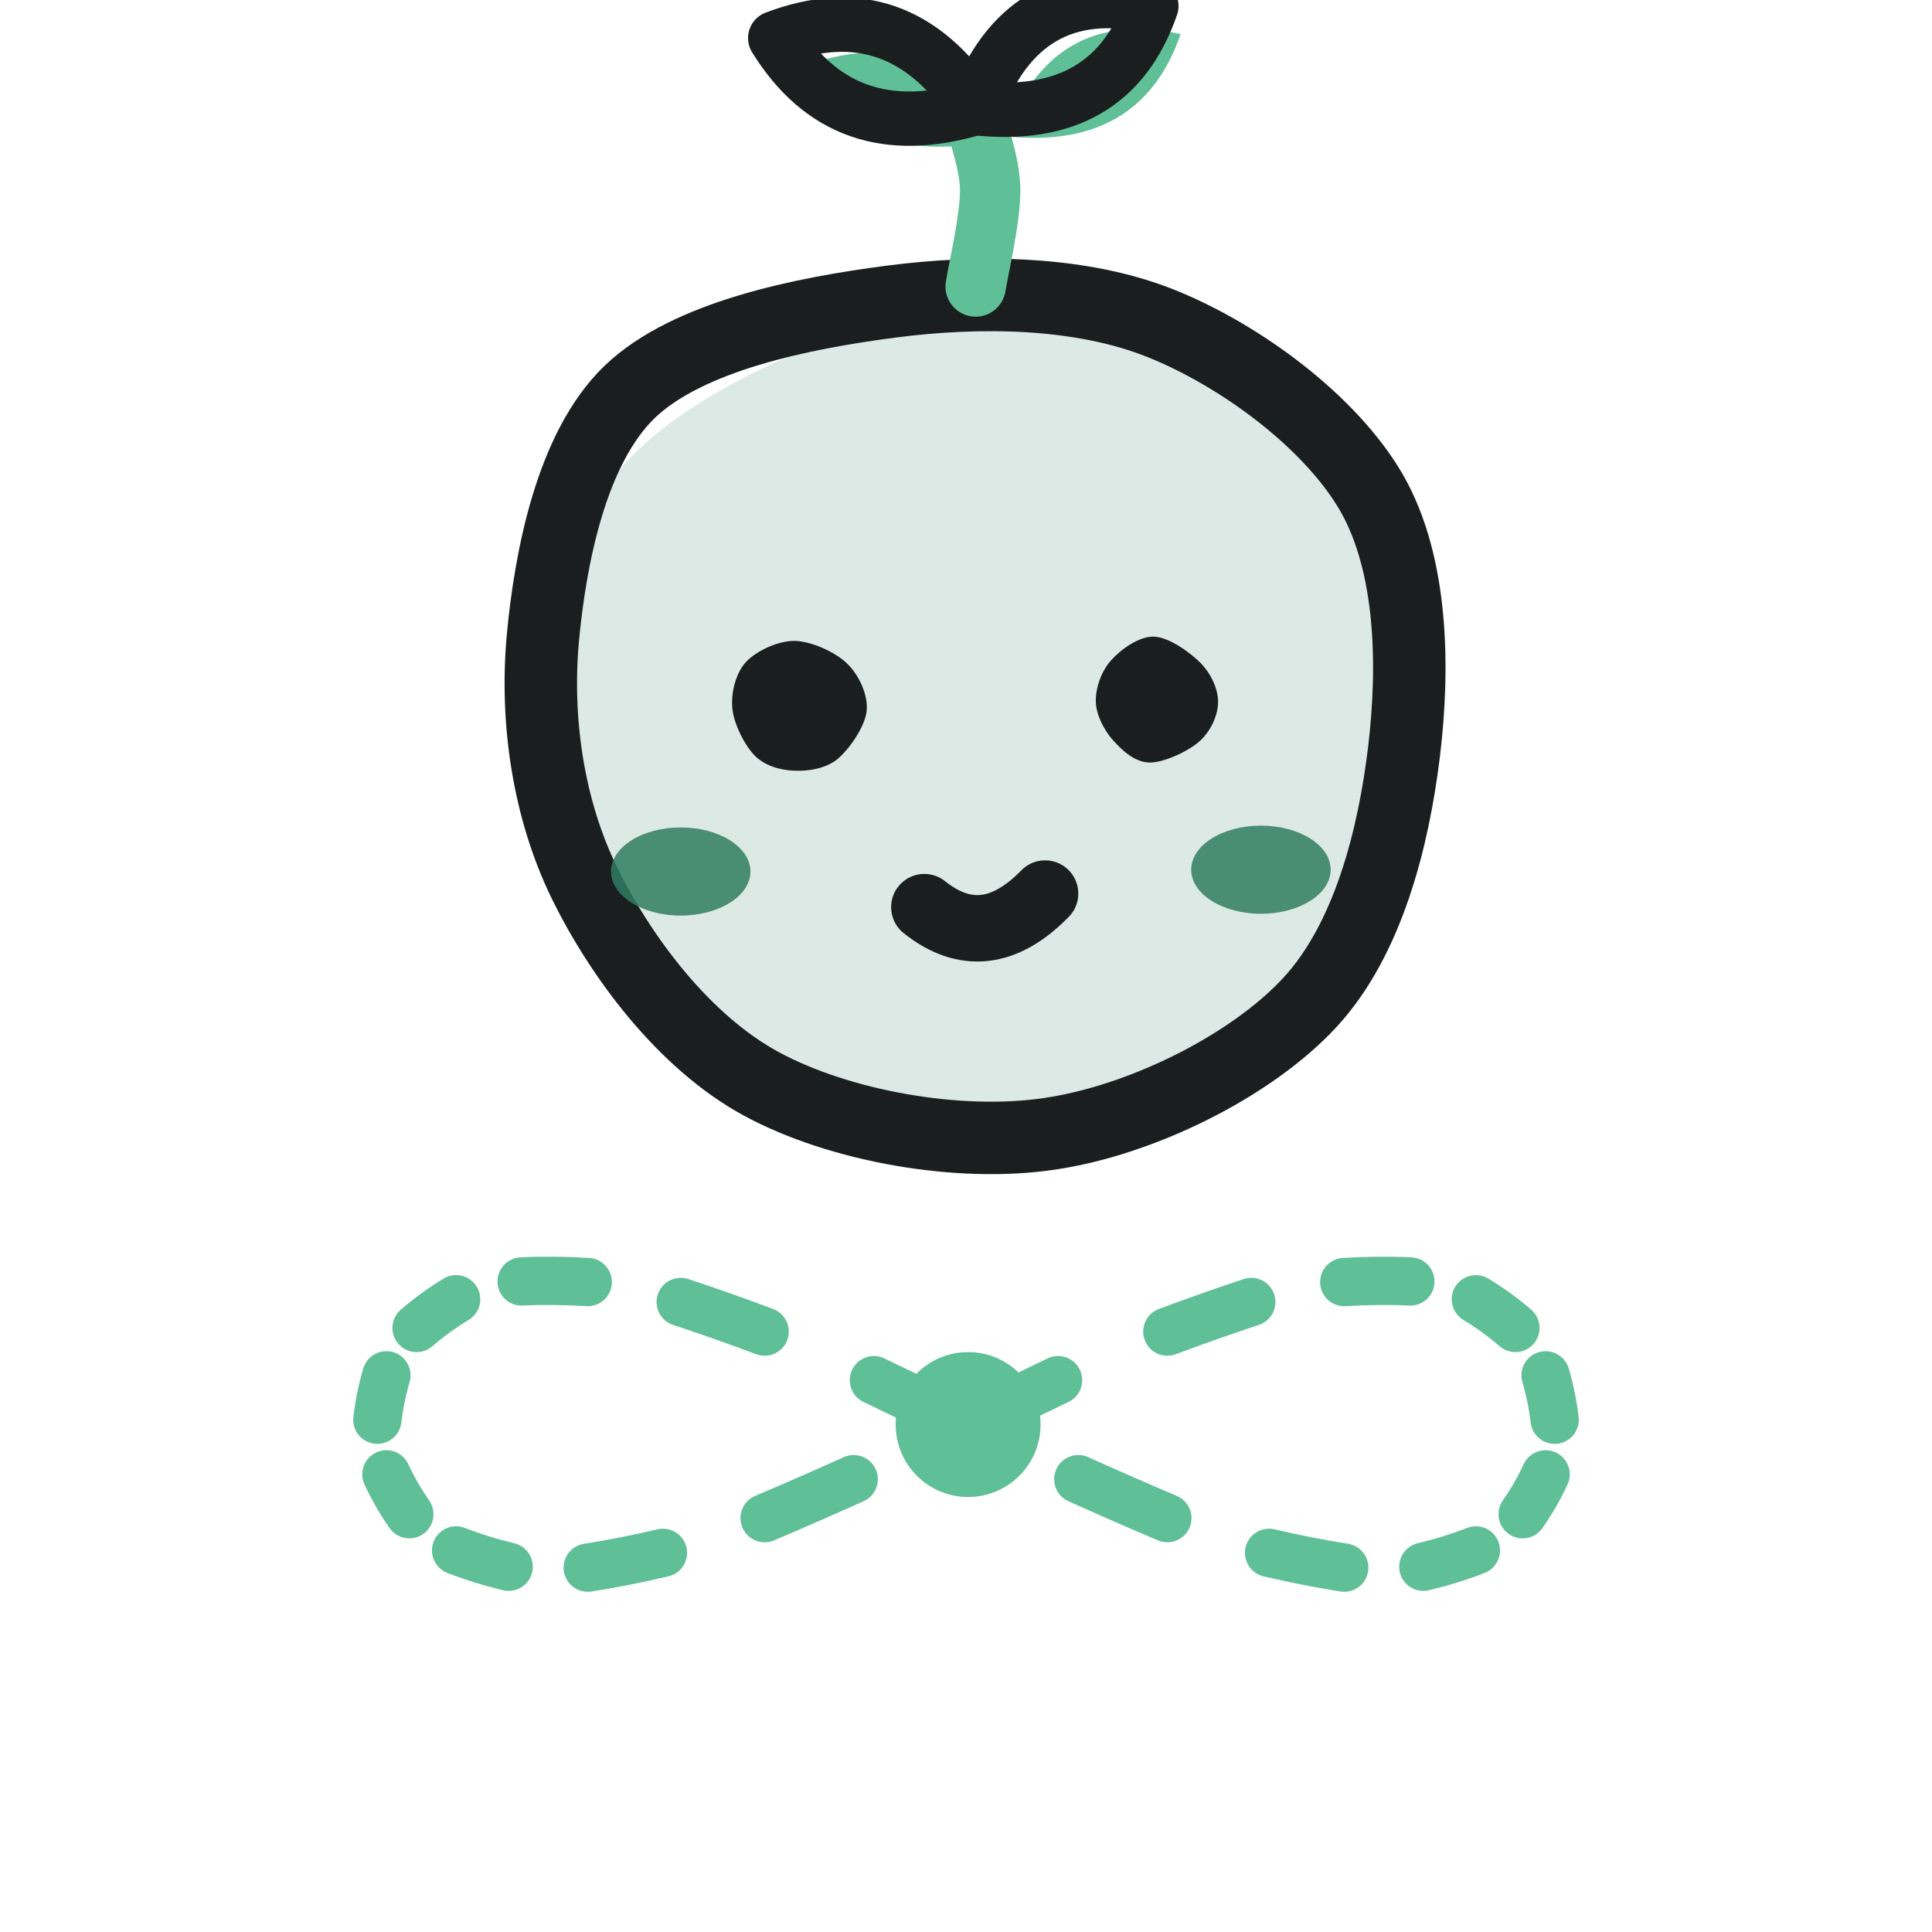
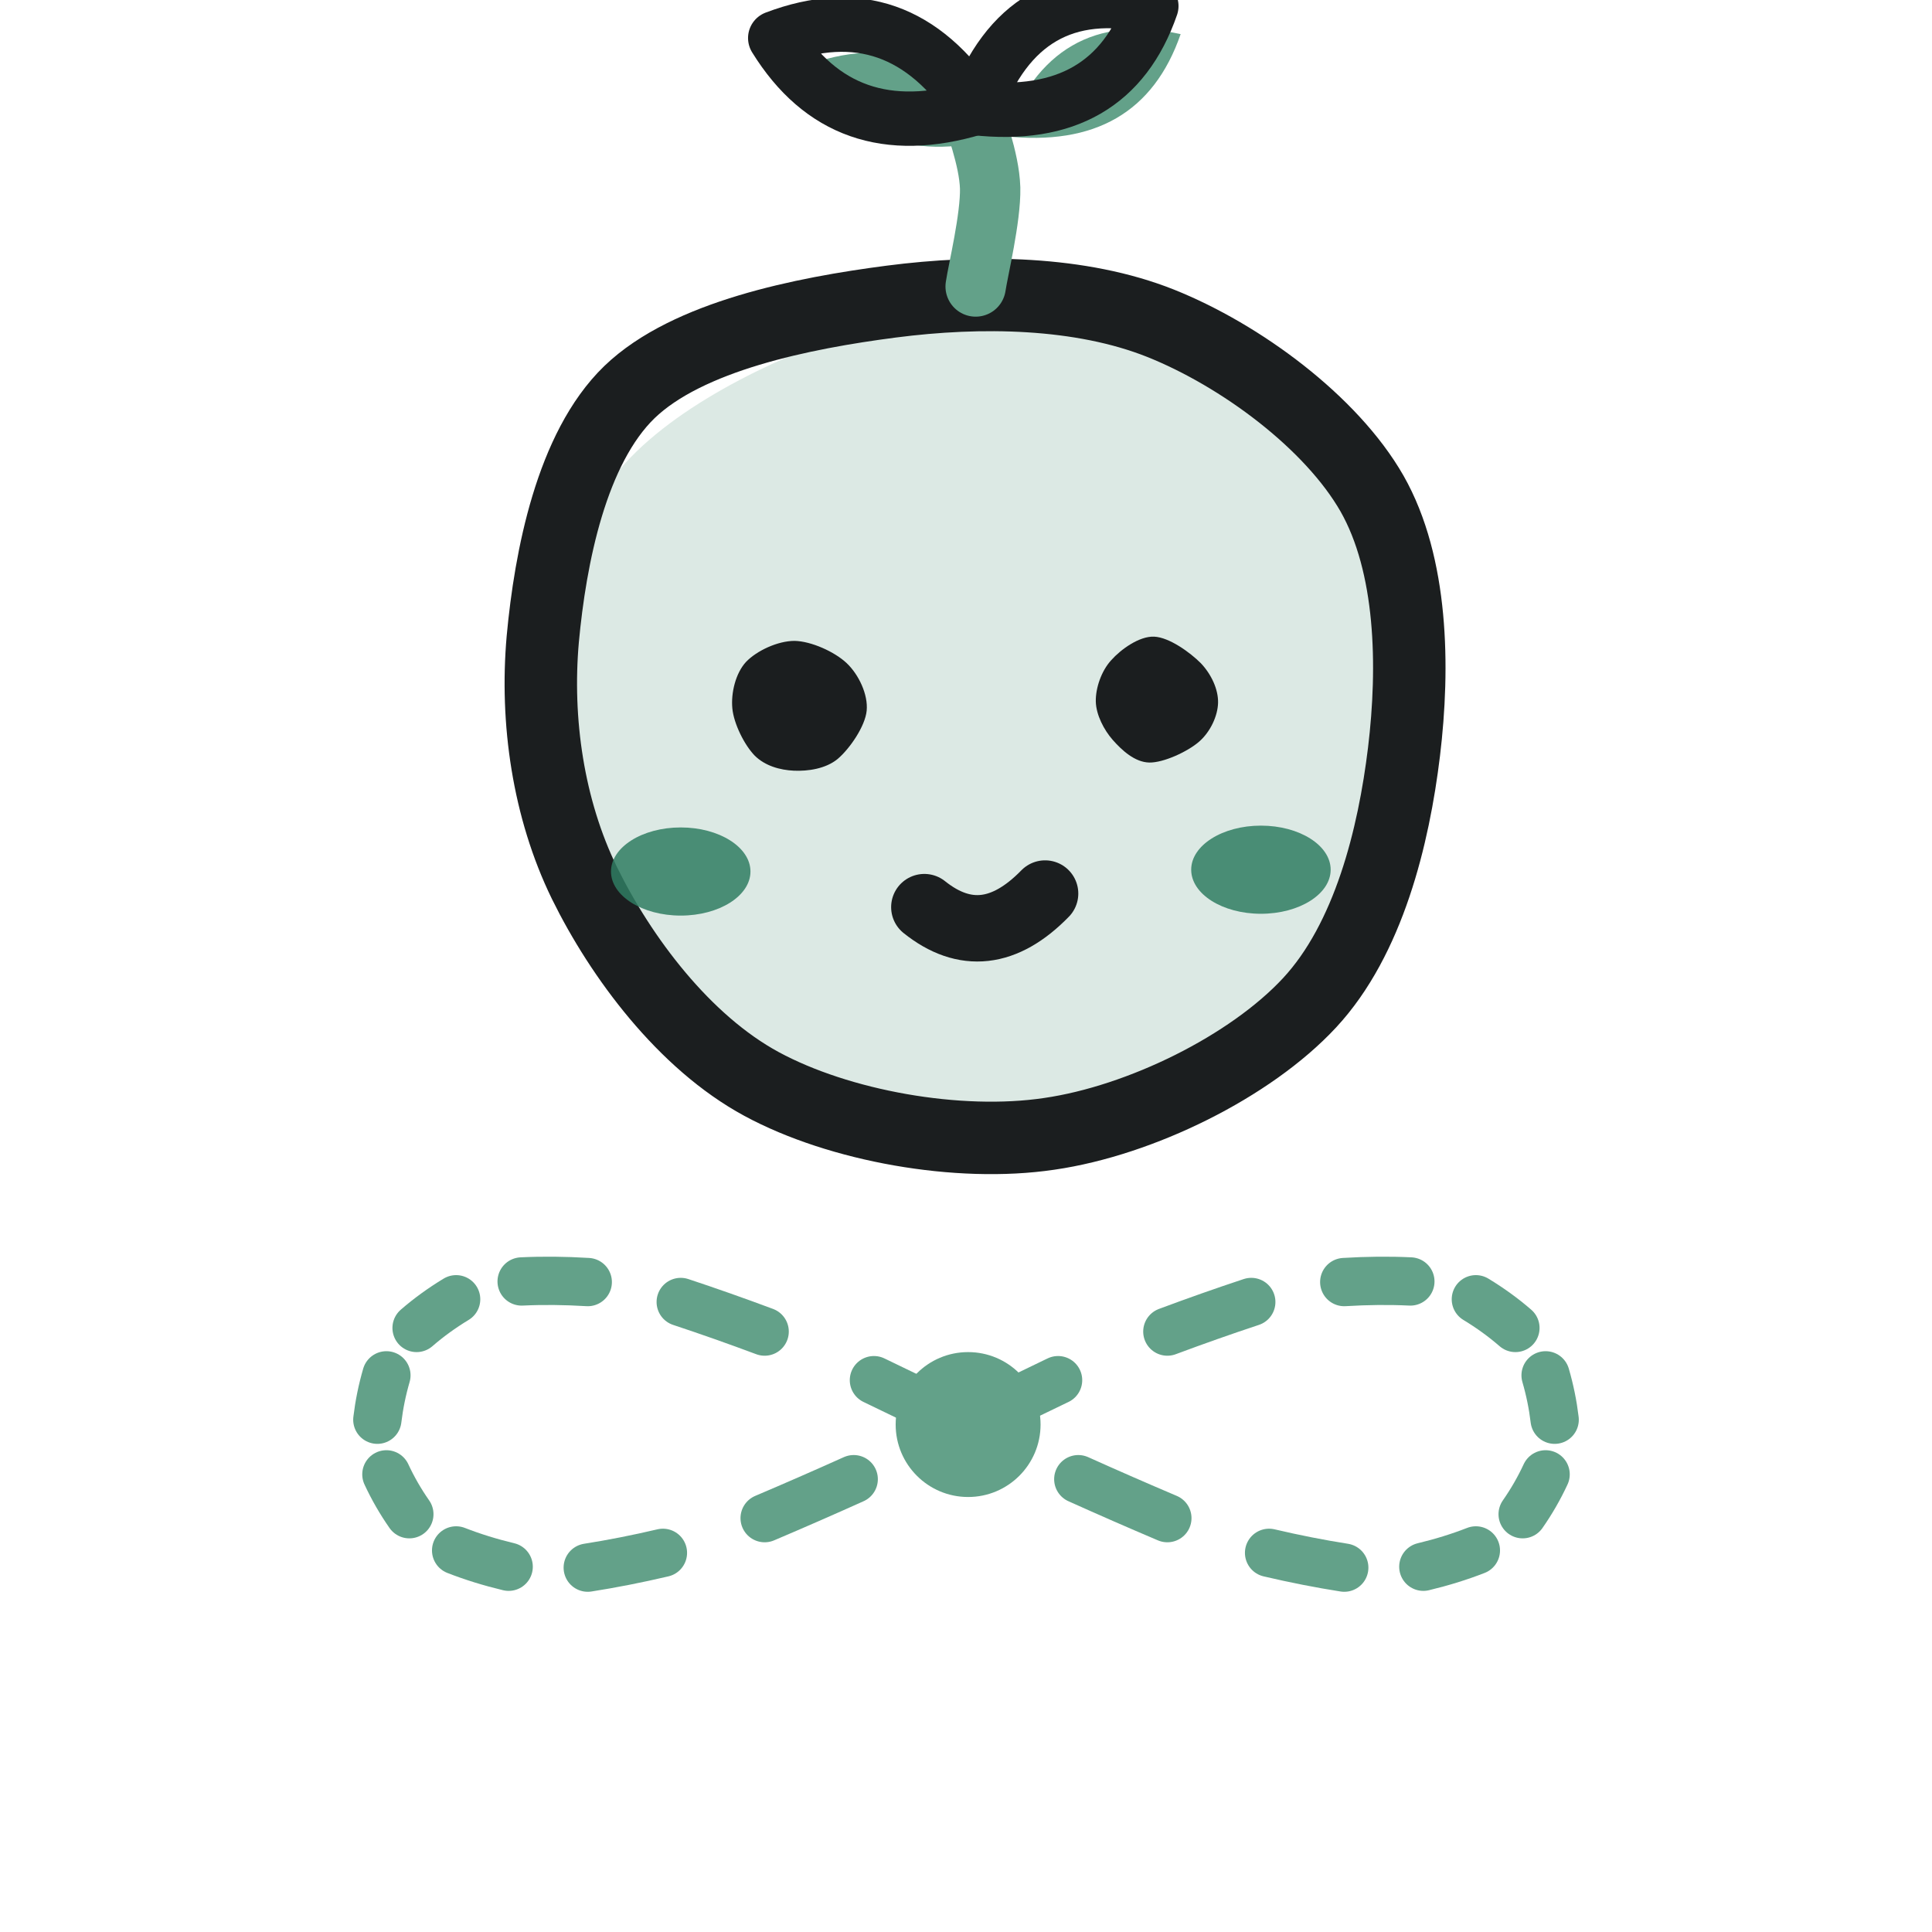
<svg xmlns="http://www.w3.org/2000/svg" viewBox="0 0 64 64" width="64" height="64">
  <path d="M27.77 11.15C30.6 10.12 34.23 9.34 37.02 10.01C39.8 10.68 42.7 13 44.46 15.16C46.22 17.31 47.38 20.29 47.59 22.94C47.8 25.59 47.17 28.81 45.7 31.08C44.24 33.34 41.47 35.47 38.8 36.53C36.13 37.58 32.52 38 29.67 37.4C26.83 36.79 23.56 35 21.73 32.9C19.9 30.81 18.97 27.61 18.69 24.82C18.41 22.03 18.54 18.45 20.06 16.17C21.57 13.9 24.95 12.18 27.77 11.15Z" fill="#DCE9E4" />
  <path d="M19.36 29.25 C18.16 26.79 17.74 23.88 17.98 21.17 C18.23 18.46 18.93 14.85 20.85 12.99 C22.78 11.13 26.6 10.37 29.53 9.99 C32.47 9.61 35.79 9.65 38.45 10.71 C41.1 11.77 44.1 13.99 45.45 16.35 C46.79 18.71 46.85 22.08 46.51 24.9 C46.17 27.71 45.34 31.11 43.38 33.22 C41.42 35.33 37.79 37.12 34.76 37.56 C31.74 38.01 27.8 37.3 25.23 35.91 C22.66 34.52 20.57 31.71 19.36 29.25Z" fill="none" stroke="#1B1E1F" stroke-width="2.4" stroke-linecap="round" stroke-linejoin="round" />
-   <path d="M33.27 4.51Q30.73 0.64 26.65 2.19Q28.9 5.83 33.27 4.51Z" fill="#5FBF97" />
-   <path d="M33.27 4.51Q37.77 5.01 39.11 1.13Q34.85 0.2 33.27 4.51Z" fill="#5FBF97" />
-   <path d="M32.32 9.49 C32.4 8.95 32.82 7.22 32.8 6.23 C32.77 5.24 32.27 4.01 32.17 3.56" fill="none" stroke="#5FBF97" stroke-width="2" stroke-linecap="round" stroke-linejoin="round" />
+   <path d="M33.27 4.51Q30.73 0.64 26.65 2.19Q28.9 5.83 33.27 4.51Z" fill="#63A189" />
+   <path d="M33.27 4.51Q37.77 5.01 39.11 1.13Q34.85 0.2 33.27 4.51Z" fill="#63A189" />
+   <path d="M32.32 9.49 C32.4 8.95 32.82 7.22 32.8 6.23 C32.77 5.24 32.27 4.01 32.17 3.56" fill="none" stroke="#63A189" stroke-width="2" stroke-linecap="round" stroke-linejoin="round" />
  <path d="M32.3 3.58 Q29.76 -0.29 25.68 1.26 Q27.93 4.9 32.3 3.58Z" fill="none" stroke="#1B1E1F" stroke-width="1.8" stroke-linecap="round" stroke-linejoin="round" />
  <path d="M32.3 3.58 Q36.8 4.08 38.14 0.2 Q33.88 -0.73 32.3 3.58Z" fill="none" stroke="#1B1E1F" stroke-width="1.8" stroke-linecap="round" stroke-linejoin="round" />
  <ellipse cx="22.55" cy="28.87" rx="2.31" ry="1.46" fill="#2F7D62" fill-opacity="0.85" />
  <ellipse cx="41.77" cy="28.81" rx="2.31" ry="1.46" fill="#2F7D62" fill-opacity="0.85" />
  <path d="M30.62 30.05 Q32.62 31.65 34.62 29.6" fill="none" stroke="#1B1E1F" stroke-width="2.2" stroke-linecap="round" stroke-linejoin="round" />
-   <path d="M32 47.2 Q33.53 46.45 35.05 45.72" fill="none" stroke="#5FBF97" stroke-width="1.6" stroke-linecap="round" stroke-linejoin="round" />
-   <path d="M38.67 44.11 Q40.09 43.58 41.45 43.13" fill="none" stroke="#5FBF97" stroke-width="1.6" stroke-linecap="round" stroke-linejoin="round" />
-   <path d="M44.53 42.47 Q45.67 42.4 46.72 42.45" fill="none" stroke="#5FBF97" stroke-width="1.6" stroke-linecap="round" stroke-linejoin="round" />
-   <path d="M48.89 43.04 Q49.6 43.47 50.2 43.99" fill="none" stroke="#5FBF97" stroke-width="1.6" stroke-linecap="round" stroke-linejoin="round" />
-   <path d="M51.2 45.56 Q51.41 46.28 51.5 47.03" fill="none" stroke="#5FBF97" stroke-width="1.6" stroke-linecap="round" stroke-linejoin="round" />
-   <path d="M51.2 48.84 Q50.88 49.53 50.44 50.16" fill="none" stroke="#5FBF97" stroke-width="1.6" stroke-linecap="round" stroke-linejoin="round" />
-   <path d="M48.89 51.36 Q48.07 51.68 47.15 51.9" fill="none" stroke="#5FBF97" stroke-width="1.6" stroke-linecap="round" stroke-linejoin="round" />
-   <path d="M44.53 51.93 Q43.32 51.74 42.04 51.44" fill="none" stroke="#5FBF97" stroke-width="1.6" stroke-linecap="round" stroke-linejoin="round" />
-   <path d="M38.67 50.29 Q37.21 49.67 35.72 49" fill="none" stroke="#5FBF97" stroke-width="1.6" stroke-linecap="round" stroke-linejoin="round" />
-   <path d="M32 47.2 Q30.47 46.45 28.95 45.72" fill="none" stroke="#5FBF97" stroke-width="1.6" stroke-linecap="round" stroke-linejoin="round" />
-   <path d="M25.33 44.11 Q23.91 43.58 22.55 43.13" fill="none" stroke="#5FBF97" stroke-width="1.6" stroke-linecap="round" stroke-linejoin="round" />
-   <path d="M19.47 42.47 Q18.33 42.4 17.28 42.45" fill="none" stroke="#5FBF97" stroke-width="1.6" stroke-linecap="round" stroke-linejoin="round" />
-   <path d="M15.11 43.04 Q14.4 43.47 13.8 43.99" fill="none" stroke="#5FBF97" stroke-width="1.6" stroke-linecap="round" stroke-linejoin="round" />
-   <path d="M12.8 45.56 Q12.59 46.28 12.5 47.03" fill="none" stroke="#5FBF97" stroke-width="1.6" stroke-linecap="round" stroke-linejoin="round" />
-   <path d="M12.8 48.84 Q13.12 49.53 13.56 50.16" fill="none" stroke="#5FBF97" stroke-width="1.6" stroke-linecap="round" stroke-linejoin="round" />
-   <path d="M15.11 51.36 Q15.93 51.68 16.85 51.9" fill="none" stroke="#5FBF97" stroke-width="1.6" stroke-linecap="round" stroke-linejoin="round" />
-   <path d="M19.47 51.93 Q20.68 51.74 21.96 51.44" fill="none" stroke="#5FBF97" stroke-width="1.6" stroke-linecap="round" stroke-linejoin="round" />
-   <path d="M25.33 50.29 Q26.79 49.67 28.28 49" fill="none" stroke="#5FBF97" stroke-width="1.6" stroke-linecap="round" stroke-linejoin="round" />
-   <circle cx="32.07" cy="47.19" r="2.4" fill="#5FBF97" />
+   <path d="M32 47.2 Q33.53 46.45 35.05 45.72" fill="none" stroke="#63A189" stroke-width="1.6" stroke-linecap="round" stroke-linejoin="round" />
+   <path d="M38.67 44.11 Q40.09 43.58 41.45 43.13" fill="none" stroke="#63A189" stroke-width="1.6" stroke-linecap="round" stroke-linejoin="round" />
+   <path d="M44.53 42.47 Q45.67 42.4 46.72 42.45" fill="none" stroke="#63A189" stroke-width="1.6" stroke-linecap="round" stroke-linejoin="round" />
+   <path d="M48.89 43.04 Q49.6 43.47 50.2 43.99" fill="none" stroke="#63A189" stroke-width="1.6" stroke-linecap="round" stroke-linejoin="round" />
+   <path d="M51.2 45.56 Q51.41 46.28 51.5 47.03" fill="none" stroke="#63A189" stroke-width="1.6" stroke-linecap="round" stroke-linejoin="round" />
+   <path d="M51.2 48.84 Q50.88 49.53 50.44 50.16" fill="none" stroke="#63A189" stroke-width="1.6" stroke-linecap="round" stroke-linejoin="round" />
+   <path d="M48.89 51.36 Q48.07 51.68 47.15 51.9" fill="none" stroke="#63A189" stroke-width="1.6" stroke-linecap="round" stroke-linejoin="round" />
+   <path d="M44.53 51.93 Q43.32 51.74 42.04 51.44" fill="none" stroke="#63A189" stroke-width="1.6" stroke-linecap="round" stroke-linejoin="round" />
+   <path d="M38.67 50.29 Q37.21 49.67 35.72 49" fill="none" stroke="#63A189" stroke-width="1.6" stroke-linecap="round" stroke-linejoin="round" />
+   <path d="M32 47.2 Q30.47 46.45 28.95 45.72" fill="none" stroke="#63A189" stroke-width="1.6" stroke-linecap="round" stroke-linejoin="round" />
+   <path d="M25.33 44.11 Q23.91 43.58 22.55 43.13" fill="none" stroke="#63A189" stroke-width="1.6" stroke-linecap="round" stroke-linejoin="round" />
+   <path d="M19.47 42.47 Q18.33 42.4 17.28 42.45" fill="none" stroke="#63A189" stroke-width="1.6" stroke-linecap="round" stroke-linejoin="round" />
+   <path d="M15.11 43.04 Q14.4 43.47 13.8 43.99" fill="none" stroke="#63A189" stroke-width="1.6" stroke-linecap="round" stroke-linejoin="round" />
+   <path d="M12.8 45.56 Q12.59 46.28 12.5 47.03" fill="none" stroke="#63A189" stroke-width="1.6" stroke-linecap="round" stroke-linejoin="round" />
+   <path d="M12.8 48.84 Q13.12 49.53 13.56 50.16" fill="none" stroke="#63A189" stroke-width="1.6" stroke-linecap="round" stroke-linejoin="round" />
+   <path d="M15.11 51.36 Q15.93 51.68 16.85 51.9" fill="none" stroke="#63A189" stroke-width="1.6" stroke-linecap="round" stroke-linejoin="round" />
+   <path d="M19.47 51.93 Q20.68 51.74 21.96 51.44" fill="none" stroke="#63A189" stroke-width="1.6" stroke-linecap="round" stroke-linejoin="round" />
+   <path d="M25.33 50.29 Q26.79 49.67 28.28 49" fill="none" stroke="#63A189" stroke-width="1.6" stroke-linecap="round" stroke-linejoin="round" />
+   <circle cx="32.07" cy="47.19" r="2.4" fill="#63A189" />
  <path d="M28.71 23.54 C28.66 24.06 28.15 24.8 27.75 25.14 C27.35 25.47 26.76 25.55 26.3 25.53 C25.84 25.51 25.34 25.37 25 25.03 C24.66 24.68 24.31 23.98 24.26 23.47 C24.21 22.95 24.37 22.3 24.71 21.93 C25.06 21.56 25.76 21.23 26.32 21.23 C26.87 21.24 27.65 21.59 28.05 21.97 C28.45 22.35 28.76 23.01 28.71 23.54Z" fill="#1B1E1F" />
  <path d="M40.35 23.28 C40.34 23.71 40.1 24.24 39.72 24.57 C39.34 24.9 38.54 25.27 38.07 25.26 C37.59 25.25 37.16 24.85 36.86 24.51 C36.57 24.18 36.31 23.68 36.3 23.24 C36.29 22.8 36.48 22.23 36.81 21.87 C37.13 21.51 37.74 21.07 38.23 21.09 C38.73 21.11 39.42 21.61 39.78 21.97 C40.13 22.34 40.36 22.84 40.35 23.28Z" fill="#1B1E1F" />
</svg>
